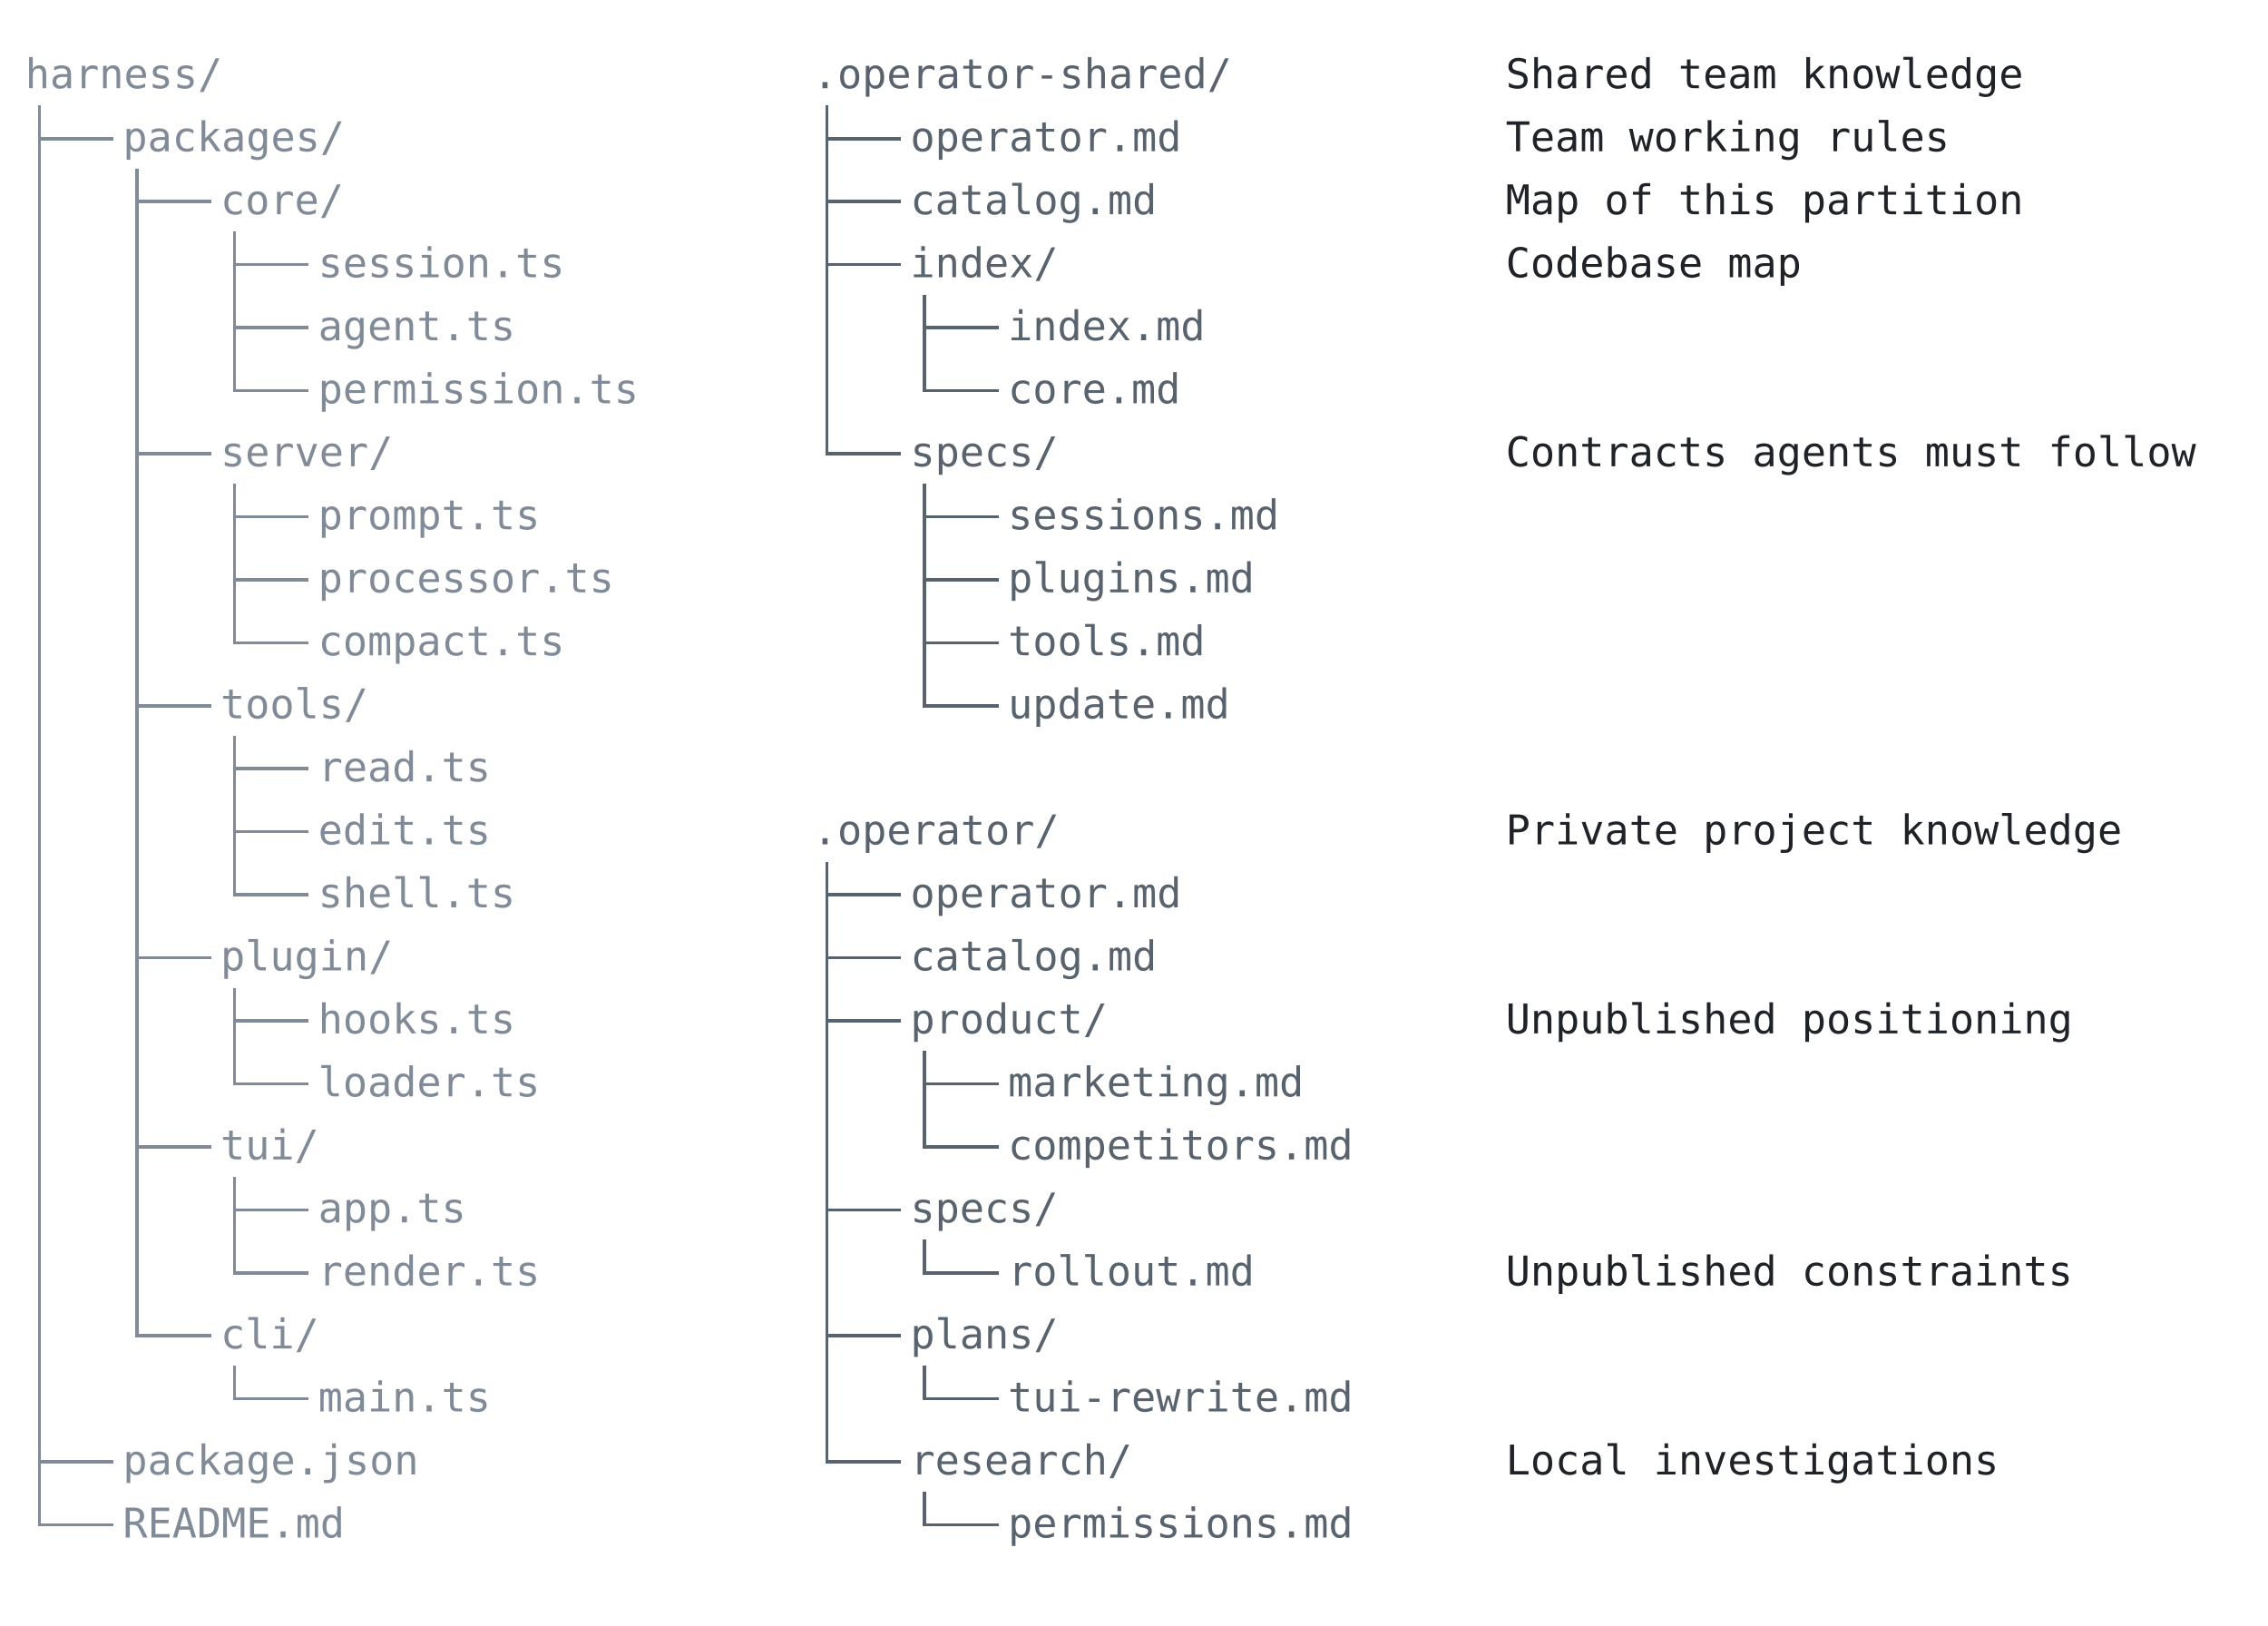
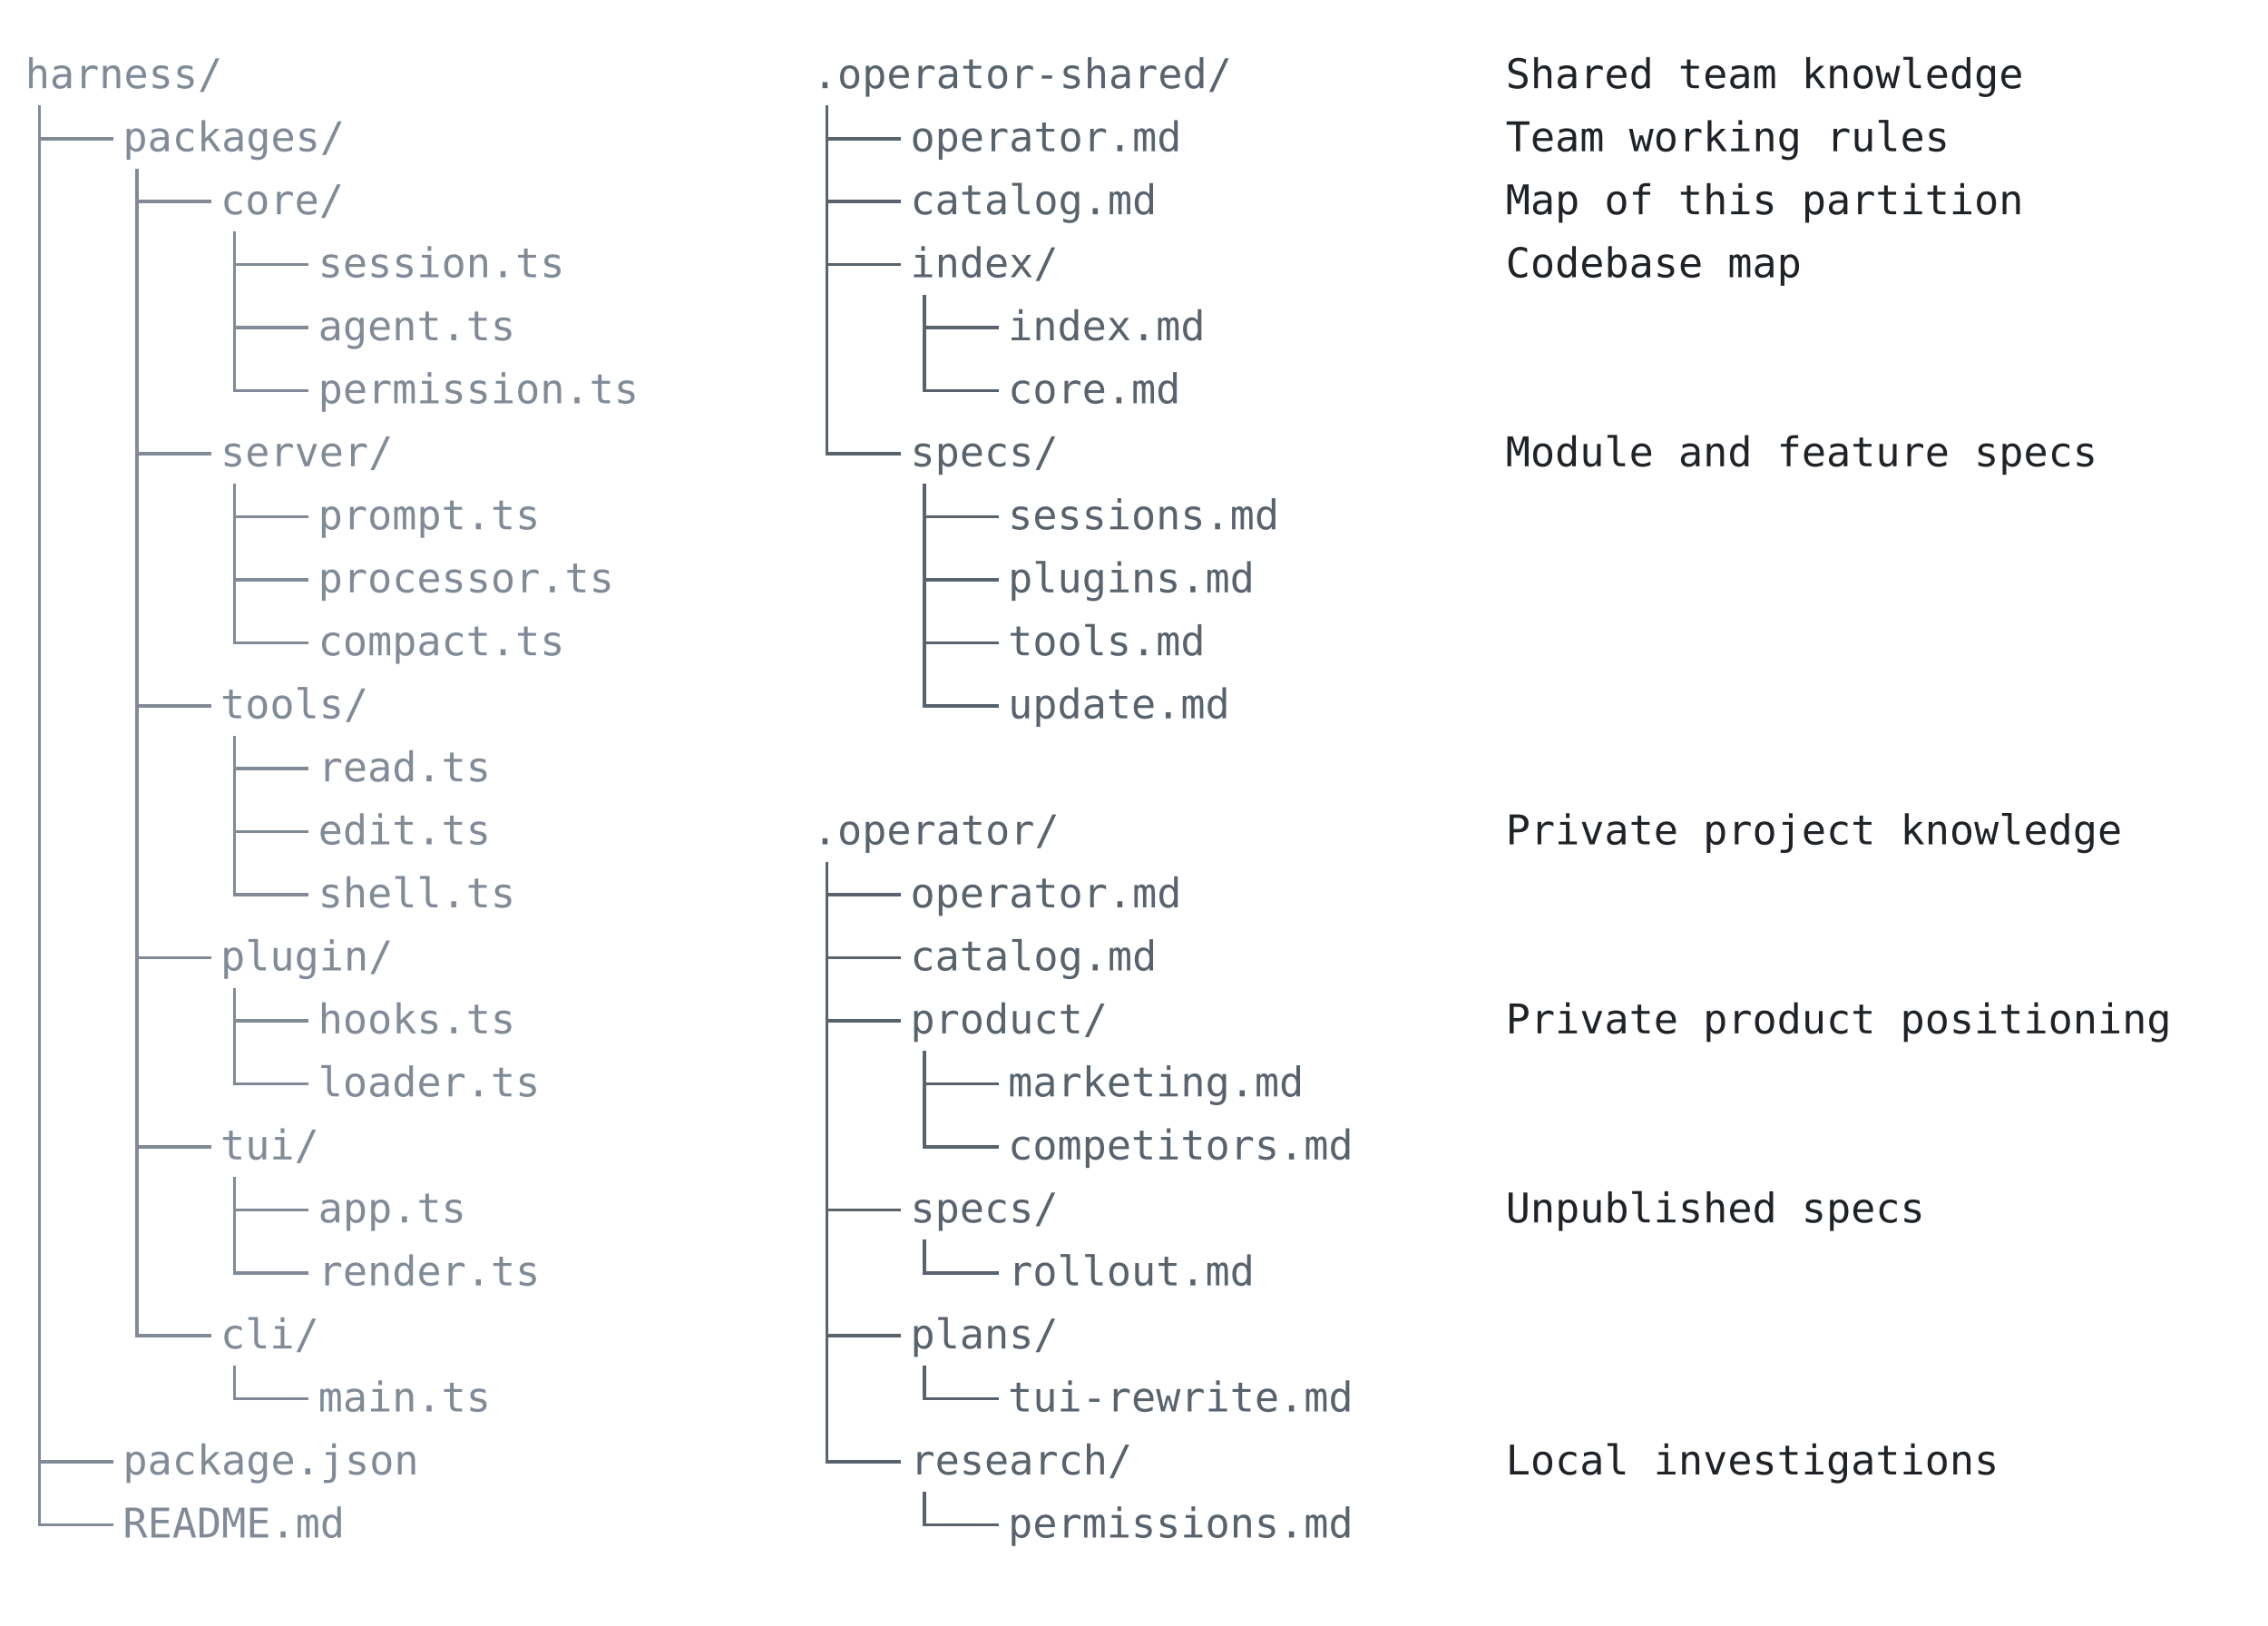
<svg xmlns="http://www.w3.org/2000/svg" viewBox="12 0 720 516" role="img" aria-labelledby="title desc">
  <style>
    svg { color-scheme: light dark; }
    text {
      font-family: ui-monospace, SFMono-Regular, "SF Mono", Menlo, Consolas, "DejaVu Sans Mono", monospace;
      font-size: 13px;
    }
    .primary { fill: #1f2328; }
    .secondary { fill: #59636e; }
    .tertiary { fill: #818b98; }
    .tree {
      fill: none;
      stroke-linecap: square;
      stroke-linejoin: miter;
      stroke-width: 1;
      vector-effect: non-scaling-stroke;
      shape-rendering: crispEdges;
    }
    .tree-secondary { stroke: #59636e; }
    .tree-tertiary { stroke: #818b98; }
    @media (prefers-color-scheme: dark) {
      .primary { fill: #f6f8fa; }
      .secondary { fill: #a0a7b0; }
      .tertiary { fill: #76808c; }
      .tree-secondary { stroke: #a0a7b0; }
      .tree-tertiary { stroke: #76808c; }
    }
  </style>
  <defs>
    <path id="vertical" d="M0-10V10" />
    <path id="branch" d="M0-10V10M0 0H23" />
    <path id="last-branch" d="M0-10V0H23" />
  </defs>
  <g class="tree tree-tertiary" aria-hidden="true">
    <use href="#branch" x="24.5" y="44" />
    <use href="#vertical" x="24.5" y="64" />
    <use href="#branch" x="55.5" y="64" />
    <use href="#vertical" x="24.5" y="84" />
    <use href="#vertical" x="55.5" y="84" />
    <use href="#branch" x="86.5" y="84" />
    <use href="#vertical" x="24.5" y="104" />
    <use href="#vertical" x="55.5" y="104" />
    <use href="#branch" x="86.5" y="104" />
    <use href="#vertical" x="24.5" y="124" />
    <use href="#vertical" x="55.5" y="124" />
    <use href="#last-branch" x="86.5" y="124" />
    <use href="#vertical" x="24.5" y="144" />
    <use href="#branch" x="55.5" y="144" />
    <use href="#vertical" x="24.5" y="164" />
    <use href="#vertical" x="55.5" y="164" />
    <use href="#branch" x="86.5" y="164" />
    <use href="#vertical" x="24.5" y="184" />
    <use href="#vertical" x="55.5" y="184" />
    <use href="#branch" x="86.5" y="184" />
    <use href="#vertical" x="24.5" y="204" />
    <use href="#vertical" x="55.5" y="204" />
    <use href="#last-branch" x="86.5" y="204" />
    <use href="#vertical" x="24.5" y="224" />
    <use href="#branch" x="55.5" y="224" />
    <use href="#vertical" x="24.5" y="244" />
    <use href="#vertical" x="55.5" y="244" />
    <use href="#branch" x="86.5" y="244" />
    <use href="#vertical" x="24.5" y="264" />
    <use href="#vertical" x="55.5" y="264" />
    <use href="#branch" x="86.5" y="264" />
    <use href="#vertical" x="24.5" y="284" />
    <use href="#vertical" x="55.5" y="284" />
    <use href="#last-branch" x="86.5" y="284" />
    <use href="#vertical" x="24.5" y="304" />
    <use href="#branch" x="55.5" y="304" />
    <use href="#vertical" x="24.5" y="324" />
    <use href="#vertical" x="55.5" y="324" />
    <use href="#branch" x="86.5" y="324" />
    <use href="#vertical" x="24.5" y="344" />
    <use href="#vertical" x="55.5" y="344" />
    <use href="#last-branch" x="86.5" y="344" />
    <use href="#vertical" x="24.5" y="364" />
    <use href="#branch" x="55.5" y="364" />
    <use href="#vertical" x="24.5" y="384" />
    <use href="#vertical" x="55.5" y="384" />
    <use href="#branch" x="86.5" y="384" />
    <use href="#vertical" x="24.5" y="404" />
    <use href="#vertical" x="55.5" y="404" />
    <use href="#last-branch" x="86.5" y="404" />
    <use href="#vertical" x="24.5" y="424" />
    <use href="#last-branch" x="55.5" y="424" />
    <use href="#vertical" x="24.5" y="444" />
    <use href="#last-branch" x="86.5" y="444" />
    <use href="#branch" x="24.5" y="464" />
    <use href="#last-branch" x="24.5" y="484" />
  </g>
  <g class="tree tree-secondary" aria-hidden="true">
    <use href="#branch" x="274.5" y="44" />
    <use href="#branch" x="274.5" y="64" />
    <use href="#branch" x="274.5" y="84" />
    <use href="#vertical" x="274.5" y="104" />
    <use href="#branch" x="305.5" y="104" />
    <use href="#vertical" x="274.5" y="124" />
    <use href="#last-branch" x="305.5" y="124" />
    <use href="#last-branch" x="274.5" y="144" />
    <use href="#branch" x="305.5" y="164" />
    <use href="#branch" x="305.5" y="184" />
    <use href="#branch" x="305.5" y="204" />
    <use href="#last-branch" x="305.5" y="224" />
    <use href="#branch" x="274.5" y="284" />
    <use href="#branch" x="274.5" y="304" />
    <use href="#branch" x="274.5" y="324" />
    <use href="#vertical" x="274.5" y="344" />
    <use href="#branch" x="305.5" y="344" />
    <use href="#vertical" x="274.5" y="364" />
    <use href="#last-branch" x="305.5" y="364" />
    <use href="#branch" x="274.5" y="384" />
    <use href="#vertical" x="274.5" y="404" />
    <use href="#last-branch" x="305.5" y="404" />
    <use href="#branch" x="274.5" y="424" />
    <use href="#vertical" x="274.5" y="444" />
    <use href="#last-branch" x="305.5" y="444" />
    <use href="#last-branch" x="274.5" y="464" />
    <use href="#last-branch" x="305.5" y="484" />
  </g>
  <text y="28">
    <tspan class="tertiary" x="20">harness/</tspan>
    <tspan class="secondary" x="270">.operator-shared/</tspan>
    <tspan class="primary" x="490">Shared team knowledge</tspan>
  </text>
  <text y="48">
    <tspan class="tertiary" x="51">packages/</tspan>
    <tspan class="secondary" x="301">operator.md</tspan>
    <tspan class="primary" x="490">Team working rules</tspan>
  </text>
  <text y="68">
    <tspan class="tertiary" x="82">core/</tspan>
    <tspan class="secondary" x="301">catalog.md</tspan>
    <tspan class="primary" x="490">Map of this partition</tspan>
  </text>
  <text y="88">
    <tspan class="tertiary" x="113">session.ts</tspan>
    <tspan class="secondary" x="301">index/</tspan>
    <tspan class="primary" x="490">Codebase map</tspan>
  </text>
  <text y="108">
    <tspan class="tertiary" x="113">agent.ts</tspan>
    <tspan class="secondary" x="332">index.md</tspan>
  </text>
  <text y="128">
    <tspan class="tertiary" x="113">permission.ts</tspan>
    <tspan class="secondary" x="332">core.md</tspan>
  </text>
  <text y="148">
    <tspan class="tertiary" x="82">server/</tspan>
    <tspan class="secondary" x="301">specs/</tspan>
-     <tspan class="primary" x="490">Contracts agents must follow</tspan>
+     <tspan class="primary" x="490">Module and feature specs</tspan>
  </text>
  <text y="168">
    <tspan class="tertiary" x="113">prompt.ts</tspan>
    <tspan class="secondary" x="332">sessions.md</tspan>
  </text>
  <text y="188">
    <tspan class="tertiary" x="113">processor.ts</tspan>
    <tspan class="secondary" x="332">plugins.md</tspan>
  </text>
  <text y="208">
    <tspan class="tertiary" x="113">compact.ts</tspan>
    <tspan class="secondary" x="332">tools.md</tspan>
  </text>
  <text y="228">
    <tspan class="tertiary" x="82">tools/</tspan>
    <tspan class="secondary" x="332">update.md</tspan>
  </text>
  <text y="248">
    <tspan class="tertiary" x="113">read.ts</tspan>
  </text>
  <text y="268">
    <tspan class="tertiary" x="113">edit.ts</tspan>
    <tspan class="secondary" x="270">.operator/</tspan>
    <tspan class="primary" x="490">Private project knowledge</tspan>
  </text>
  <text y="288">
    <tspan class="tertiary" x="113">shell.ts</tspan>
    <tspan class="secondary" x="301">operator.md</tspan>
  </text>
  <text y="308">
    <tspan class="tertiary" x="82">plugin/</tspan>
    <tspan class="secondary" x="301">catalog.md</tspan>
  </text>
  <text y="328">
    <tspan class="tertiary" x="113">hooks.ts</tspan>
    <tspan class="secondary" x="301">product/</tspan>
-     <tspan class="primary" x="490">Unpublished positioning</tspan>
+     <tspan class="primary" x="490">Private product positioning</tspan>
  </text>
  <text y="348">
    <tspan class="tertiary" x="113">loader.ts</tspan>
    <tspan class="secondary" x="332">marketing.md</tspan>
  </text>
  <text y="368">
    <tspan class="tertiary" x="82">tui/</tspan>
    <tspan class="secondary" x="332">competitors.md</tspan>
  </text>
  <text y="388">
    <tspan class="tertiary" x="113">app.ts</tspan>
    <tspan class="secondary" x="301">specs/</tspan>
+     <tspan class="primary" x="490">Unpublished specs</tspan>
  </text>
  <text y="408">
    <tspan class="tertiary" x="113">render.ts</tspan>
    <tspan class="secondary" x="332">rollout.md</tspan>
-     <tspan class="primary" x="490">Unpublished constraints</tspan>
  </text>
  <text y="428">
    <tspan class="tertiary" x="82">cli/</tspan>
    <tspan class="secondary" x="301">plans/</tspan>
  </text>
  <text y="448">
    <tspan class="tertiary" x="113">main.ts</tspan>
    <tspan class="secondary" x="332">tui-rewrite.md</tspan>
  </text>
  <text y="468">
    <tspan class="tertiary" x="51">package.json</tspan>
    <tspan class="secondary" x="301">research/</tspan>
    <tspan class="primary" x="490">Local investigations</tspan>
  </text>
  <text y="488">
    <tspan class="tertiary" x="51">README.md</tspan>
    <tspan class="secondary" x="332">permissions.md</tspan>
  </text>
</svg>
